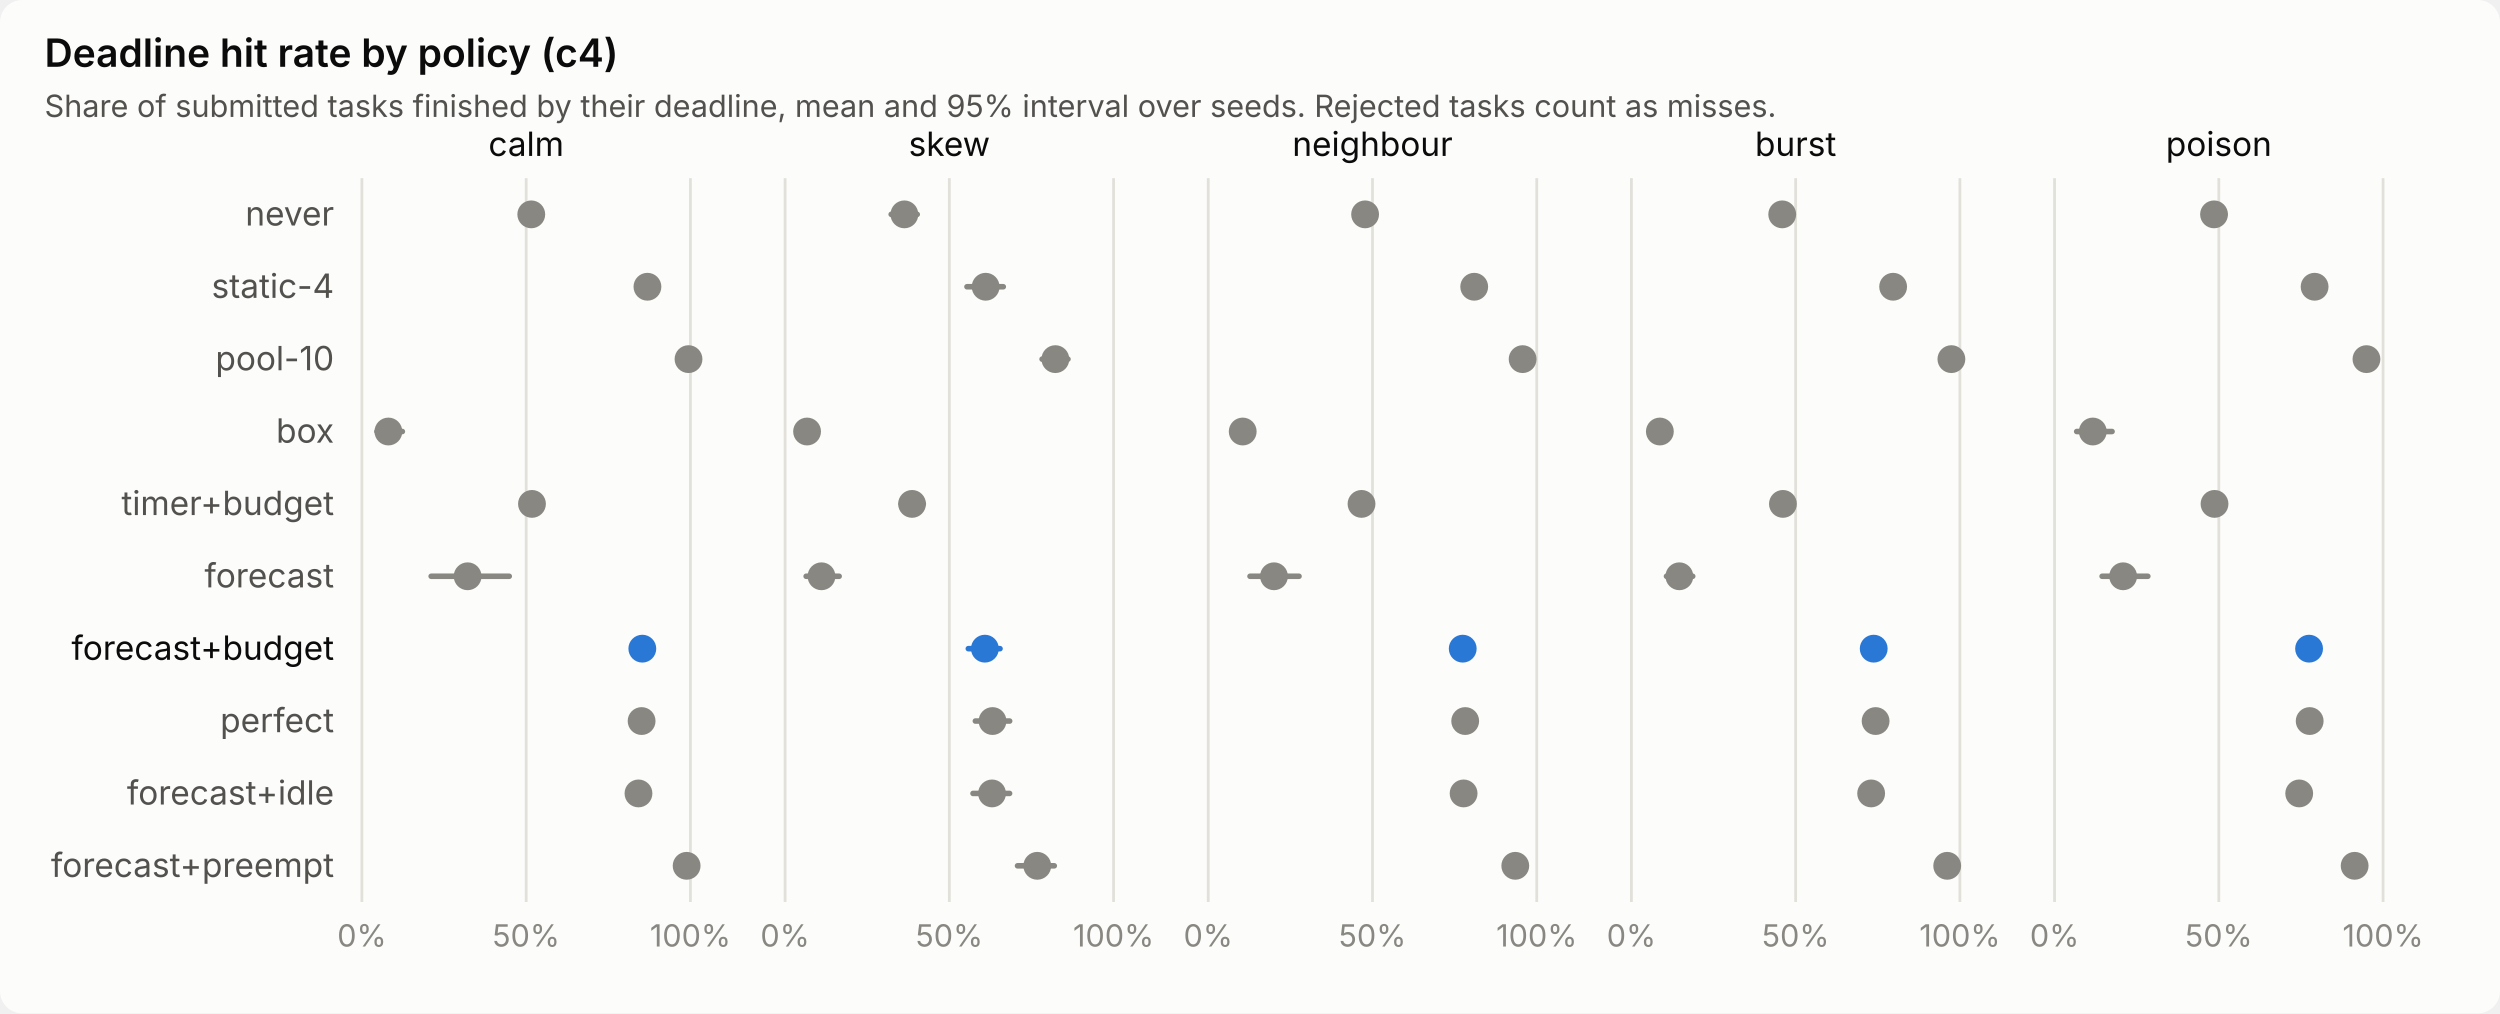
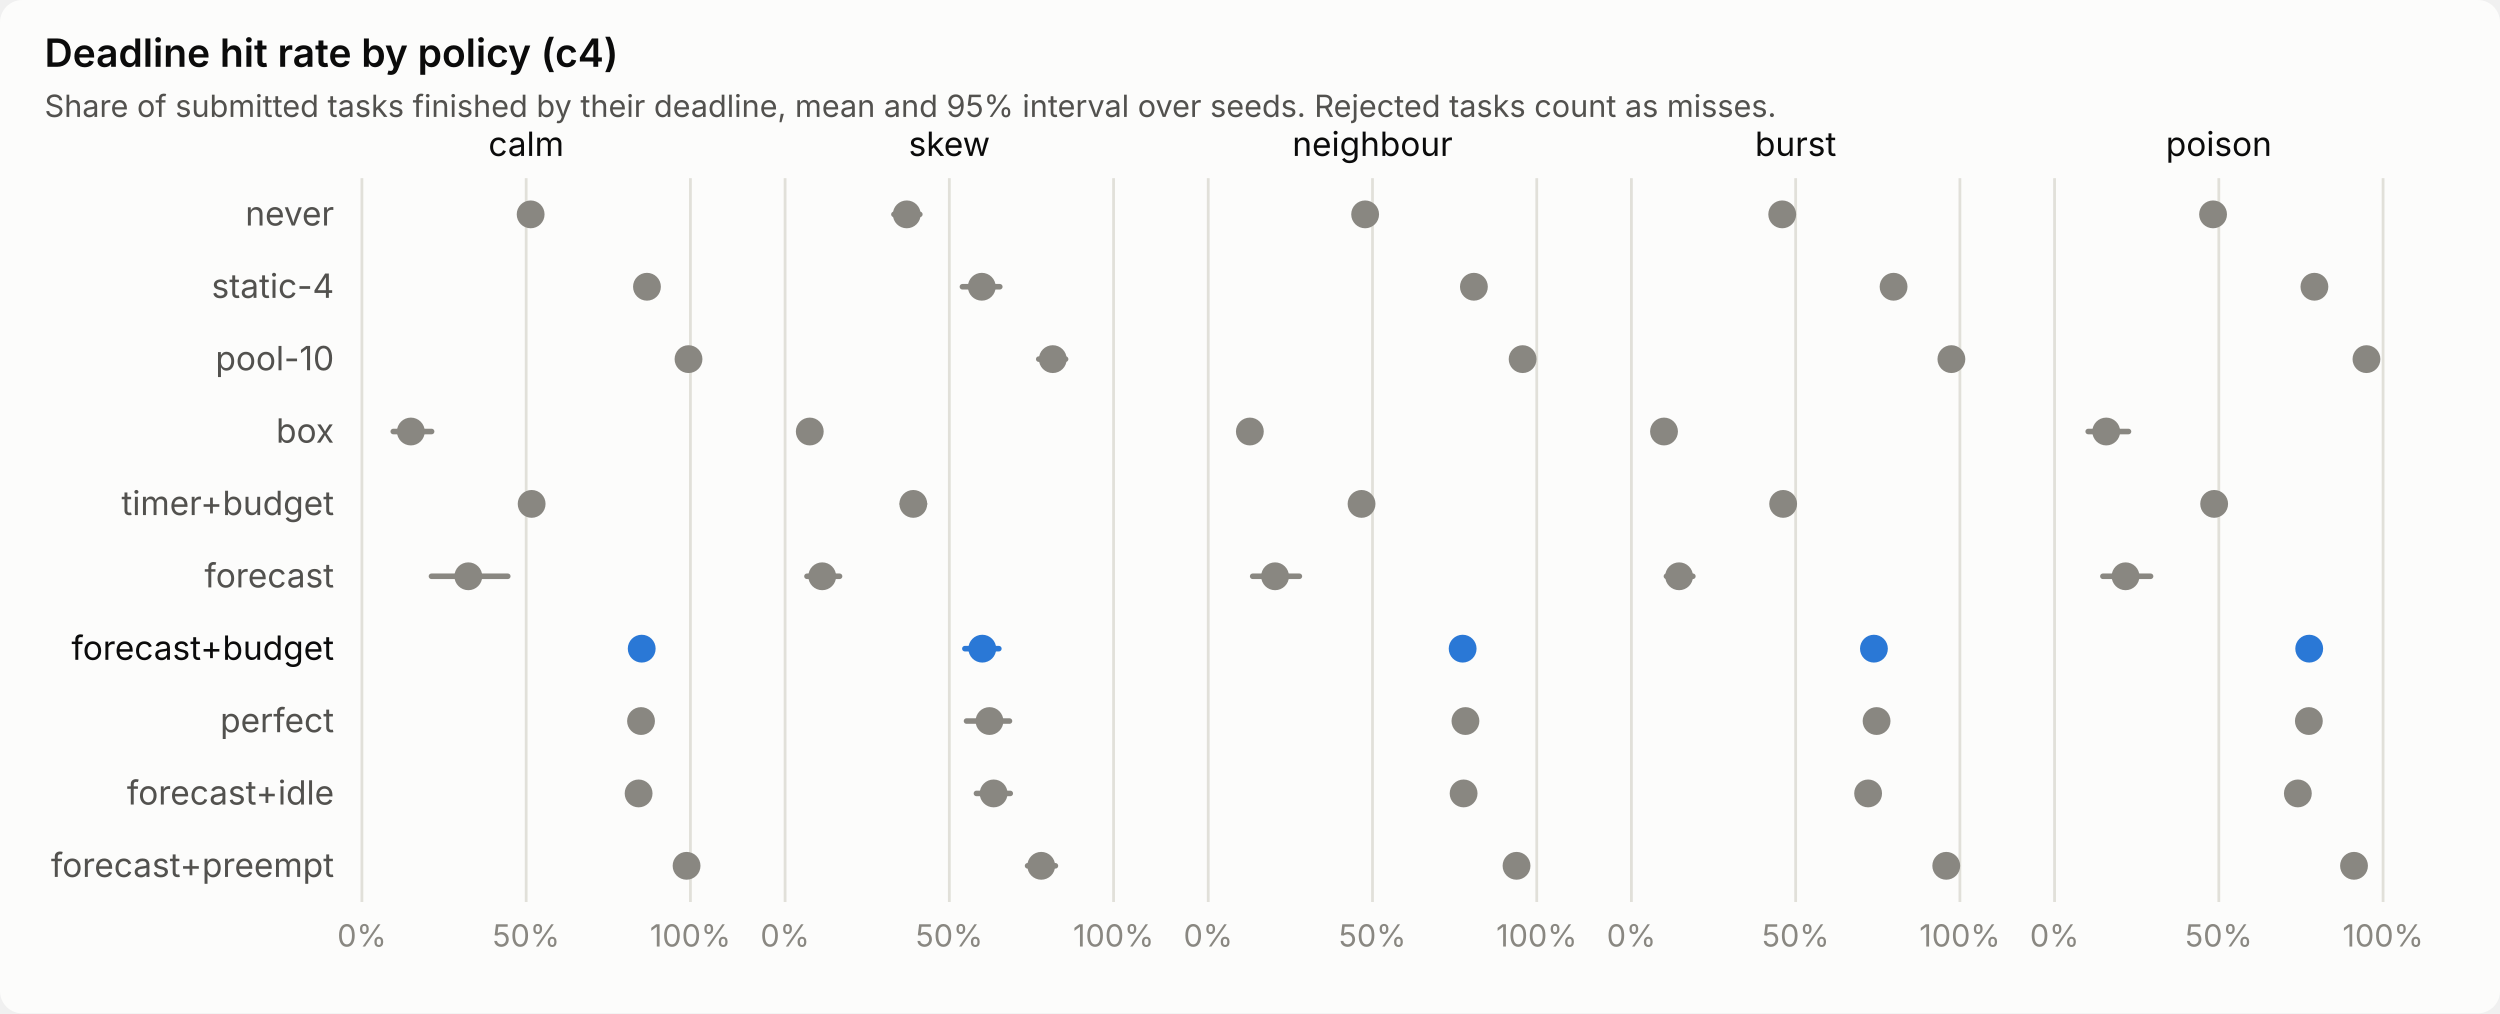
<svg xmlns="http://www.w3.org/2000/svg" width="898" height="364" viewBox="0 0 898 364">
  <style>
  .surface { fill: #fcfcfb }
  .ink { fill: #0b0b0b }
  .ink-2 { fill: #52514e }
  .muted { fill: #898781 }
  .grid { stroke: #e1e0d9; stroke-width: 1 }
  .axis { stroke: #c3c2b7; stroke-width: 1 }
  .band { fill: #f0efec }
  .other { fill: #898781; stroke: #898781 }
  .s1 { fill: #2a78d6; stroke: #2a78d6 }
  .s2 { fill: #eb6834; stroke: #eb6834 }
  .s3 { fill: #1baf7a; stroke: #1baf7a }
  .s4 { fill: #eda100; stroke: #eda100 }
  .line { fill: none; stroke-width: 2; stroke-linejoin: round }
  .ref { fill: none; stroke: #52514e; stroke-width: 1.5; stroke-dasharray: 5 4 }
  text { font-family: system-ui, -apple-system, "Segoe UI", sans-serif; font-size: 12px }
  .title { font-size: 14px; font-weight: 600 }
  .small { font-size: 11px }
  @media (prefers-color-scheme: dark) {
    .surface { fill: #1a1a19 }
    .ink { fill: #ffffff }
    .ink-2 { fill: #c3c2b7 }
    .grid { stroke: #2c2c2a }
    .axis { stroke: #383835 }
    .band { fill: #262624 }
    .s1 { fill: #3987e5; stroke: #3987e5 }
    .s2 { fill: #d95926; stroke: #d95926 }
    .s3 { fill: #199e70; stroke: #199e70 }
    .s4 { fill: #c98500; stroke: #c98500 }
    .ref { stroke: #c3c2b7 }
  }
</style>
  <rect class="surface" width="898" height="364" rx="8" />
  <text class="ink title" x="16" y="24">Deadline hit rate by policy (c4)</text>
  <text class="ink-2 small" x="16" y="42">Share of submitted tasks finished by their deadline, mean and 95% interval over seeds. Rejected tasks count as misses.</text>
  <text class="ink-2" x="120" y="81" text-anchor="end">never</text>
  <text class="ink-2" x="120" y="107" text-anchor="end">static-4</text>
  <text class="ink-2" x="120" y="133" text-anchor="end">pool-10</text>
  <text class="ink-2" x="120" y="159" text-anchor="end">box</text>
  <text class="ink-2" x="120" y="185" text-anchor="end">timer+budget</text>
  <text class="ink-2" x="120" y="211" text-anchor="end">forecast</text>
  <text class="ink" x="120" y="237" text-anchor="end">forecast+budget</text>
  <text class="ink-2" x="120" y="263" text-anchor="end">perfect</text>
  <text class="ink-2" x="120" y="289" text-anchor="end">forecast+idle</text>
  <text class="ink-2" x="120" y="315" text-anchor="end">forecast+preempt</text>
  <text class="ink" x="189" y="56" text-anchor="middle">calm</text>
  <line class="grid" x1="130" x2="130" y1="64" y2="324" />
  <text class="muted small" x="130" y="340" text-anchor="middle">0%</text>
  <line class="grid" x1="189" x2="189" y1="64" y2="324" />
  <text class="muted small" x="189" y="340" text-anchor="middle">50%</text>
  <line class="grid" x1="248" x2="248" y1="64" y2="324" />
  <text class="muted small" x="248" y="340" text-anchor="middle">100%</text>
-   <line class="other" x1="187.782" x2="193.77" y1="77" y2="77" stroke-width="2" stroke-linecap="round" />
-   <circle class="other" cx="190.832" cy="77" r="4.5" stroke="none" />
-   <line class="other" x1="230.008" x2="235.139" y1="103" y2="103" stroke-width="2" stroke-linecap="round" />
-   <circle class="other" cx="232.561" cy="103" r="4.5" stroke="none" />
-   <line class="other" x1="246.676" x2="247.826" y1="129" y2="129" stroke-width="2" stroke-linecap="round" />
+   <line class="other" x1="187.482" x2="193.59" y1="77" y2="77" stroke-width="2" stroke-linecap="round" />
+   <circle class="other" cx="190.607" cy="77" r="4.5" stroke="none" />
+   <line class="other" x1="229.714" x2="235.03" y1="103" y2="103" stroke-width="2" stroke-linecap="round" />
+   <circle class="other" cx="232.39" cy="103" r="4.5" stroke="none" />
+   <line class="other" x1="246.688" x2="247.801" y1="129" y2="129" stroke-width="2" stroke-linecap="round" />
  <circle class="other" cx="247.313" cy="129" r="4.5" stroke="none" />
-   <line class="other" x1="135.402" x2="144.528" y1="155" y2="155" stroke-width="2" stroke-linecap="round" />
-   <circle class="other" cx="139.51" cy="155" r="4.5" stroke="none" />
-   <line class="other" x1="188.502" x2="193.752" y1="181" y2="181" stroke-width="2" stroke-linecap="round" />
-   <circle class="other" cx="191.086" cy="181" r="4.5" stroke="none" />
-   <line class="other" x1="154.875" x2="182.919" y1="207" y2="207" stroke-width="2" stroke-linecap="round" />
-   <circle class="other" cx="167.973" cy="207" r="4.5" stroke="none" />
-   <line class="s1" x1="227.521" x2="234.198" y1="233" y2="233" stroke-width="2" stroke-linecap="round" />
-   <circle class="s1" cx="230.721" cy="233" r="4.5" stroke="none" />
-   <line class="other" x1="227.185" x2="233.807" y1="259" y2="259" stroke-width="2" stroke-linecap="round" />
-   <circle class="other" cx="230.464" cy="259" r="4.5" stroke="none" />
-   <line class="other" x1="225.977" x2="232.653" y1="285" y2="285" stroke-width="2" stroke-linecap="round" />
-   <circle class="other" cx="229.341" cy="285" r="4.5" stroke="none" />
-   <line class="other" x1="245.623" x2="247.456" y1="311" y2="311" stroke-width="2" stroke-linecap="round" />
-   <circle class="other" cx="246.637" cy="311" r="4.5" stroke="none" />
+   <line class="other" x1="141.259" x2="155.032" y1="155" y2="155" stroke-width="2" stroke-linecap="round" />
+   <circle class="other" cx="147.578" cy="155" r="4.5" stroke="none" />
+   <line class="other" x1="188.299" x2="193.565" y1="181" y2="181" stroke-width="2" stroke-linecap="round" />
+   <circle class="other" cx="190.965" cy="181" r="4.5" stroke="none" />
+   <line class="other" x1="154.987" x2="182.386" y1="207" y2="207" stroke-width="2" stroke-linecap="round" />
+   <circle class="other" cx="168.227" cy="207" r="4.5" stroke="none" />
+   <line class="s1" x1="227.052" x2="233.879" y1="233" y2="233" stroke-width="2" stroke-linecap="round" />
+   <circle class="s1" cx="230.502" cy="233" r="4.5" stroke="none" />
+   <line class="other" x1="226.978" x2="233.698" y1="259" y2="259" stroke-width="2" stroke-linecap="round" />
+   <circle class="other" cx="230.255" cy="259" r="4.5" stroke="none" />
+   <line class="other" x1="226.287" x2="232.416" y1="285" y2="285" stroke-width="2" stroke-linecap="round" />
+   <circle class="other" cx="229.387" cy="285" r="4.5" stroke="none" />
+   <line class="other" x1="245.68" x2="247.375" y1="311" y2="311" stroke-width="2" stroke-linecap="round" />
+   <circle class="other" cx="246.615" cy="311" r="4.5" stroke="none" />
  <text class="ink" x="341" y="56" text-anchor="middle">skew</text>
  <line class="grid" x1="282" x2="282" y1="64" y2="324" />
  <text class="muted small" x="282" y="340" text-anchor="middle">0%</text>
  <line class="grid" x1="341" x2="341" y1="64" y2="324" />
  <text class="muted small" x="341" y="340" text-anchor="middle">50%</text>
  <line class="grid" x1="400" x2="400" y1="64" y2="324" />
  <text class="muted small" x="400" y="340" text-anchor="middle">100%</text>
-   <line class="other" x1="320.113" x2="329.468" y1="77" y2="77" stroke-width="2" stroke-linecap="round" />
-   <circle class="other" cx="324.855" cy="77" r="4.5" stroke="none" />
-   <line class="other" x1="347.335" x2="360.379" y1="103" y2="103" stroke-width="2" stroke-linecap="round" />
-   <circle class="other" cx="354.047" cy="103" r="4.5" stroke="none" />
-   <line class="other" x1="374.318" x2="383.615" y1="129" y2="129" stroke-width="2" stroke-linecap="round" />
-   <circle class="other" cx="379.086" cy="129" r="4.5" stroke="none" />
-   <line class="other" x1="287.42" x2="292.898" y1="155" y2="155" stroke-width="2" stroke-linecap="round" />
-   <circle class="other" cx="289.901" cy="155" r="4.5" stroke="none" />
-   <line class="other" x1="323.717" x2="331.663" y1="181" y2="181" stroke-width="2" stroke-linecap="round" />
-   <circle class="other" cx="327.606" cy="181" r="4.5" stroke="none" />
-   <line class="other" x1="289.571" x2="301.423" y1="207" y2="207" stroke-width="2" stroke-linecap="round" />
-   <circle class="other" cx="295.08" cy="207" r="4.5" stroke="none" />
-   <line class="s1" x1="347.822" x2="359.204" y1="233" y2="233" stroke-width="2" stroke-linecap="round" />
-   <circle class="s1" cx="353.776" cy="233" r="4.5" stroke="none" />
-   <line class="other" x1="350.349" x2="362.669" y1="259" y2="259" stroke-width="2" stroke-linecap="round" />
-   <circle class="other" cx="356.509" cy="259" r="4.5" stroke="none" />
-   <line class="other" x1="349.502" x2="362.646" y1="285" y2="285" stroke-width="2" stroke-linecap="round" />
-   <circle class="other" cx="356.339" cy="285" r="4.5" stroke="none" />
-   <line class="other" x1="365.497" x2="378.696" y1="311" y2="311" stroke-width="2" stroke-linecap="round" />
-   <circle class="other" cx="372.589" cy="311" r="4.5" stroke="none" />
+   <line class="other" x1="321.099" x2="330.403" y1="77" y2="77" stroke-width="2" stroke-linecap="round" />
+   <circle class="other" cx="325.708" cy="77" r="4.5" stroke="none" />
+   <line class="other" x1="345.7" x2="359.124" y1="103" y2="103" stroke-width="2" stroke-linecap="round" />
+   <circle class="other" cx="352.659" cy="103" r="4.5" stroke="none" />
+   <line class="other" x1="373.119" x2="382.759" y1="129" y2="129" stroke-width="2" stroke-linecap="round" />
+   <circle class="other" cx="378.162" cy="129" r="4.5" stroke="none" />
+   <line class="other" x1="288.058" x2="294.574" y1="155" y2="155" stroke-width="2" stroke-linecap="round" />
+   <circle class="other" cx="290.871" cy="155" r="4.5" stroke="none" />
+   <line class="other" x1="324.154" x2="332.083" y1="181" y2="181" stroke-width="2" stroke-linecap="round" />
+   <circle class="other" cx="328.055" cy="181" r="4.5" stroke="none" />
+   <line class="other" x1="289.867" x2="301.57" y1="207" y2="207" stroke-width="2" stroke-linecap="round" />
+   <circle class="other" cx="295.34" cy="207" r="4.5" stroke="none" />
+   <line class="s1" x1="346.585" x2="358.785" y1="233" y2="233" stroke-width="2" stroke-linecap="round" />
+   <circle class="s1" cx="352.833" cy="233" r="4.5" stroke="none" />
+   <line class="other" x1="347.176" x2="362.605" y1="259" y2="259" stroke-width="2" stroke-linecap="round" />
+   <circle class="other" cx="355.424" cy="259" r="4.5" stroke="none" />
+   <line class="other" x1="350.74" x2="362.883" y1="285" y2="285" stroke-width="2" stroke-linecap="round" />
+   <circle class="other" cx="356.913" cy="285" r="4.5" stroke="none" />
+   <line class="other" x1="369.109" x2="379.102" y1="311" y2="311" stroke-width="2" stroke-linecap="round" />
+   <circle class="other" cx="374.009" cy="311" r="4.5" stroke="none" />
  <text class="ink" x="493" y="56" text-anchor="middle">neighbour</text>
  <line class="grid" x1="434" x2="434" y1="64" y2="324" />
  <text class="muted small" x="434" y="340" text-anchor="middle">0%</text>
  <line class="grid" x1="493" x2="493" y1="64" y2="324" />
  <text class="muted small" x="493" y="340" text-anchor="middle">50%</text>
  <line class="grid" x1="552" x2="552" y1="64" y2="324" />
  <text class="muted small" x="552" y="340" text-anchor="middle">100%</text>
-   <line class="other" x1="487.573" x2="493.051" y1="77" y2="77" stroke-width="2" stroke-linecap="round" />
-   <circle class="other" cx="490.345" cy="77" r="4.5" stroke="none" />
-   <line class="other" x1="526.057" x2="533.275" y1="103" y2="103" stroke-width="2" stroke-linecap="round" />
-   <circle class="other" cx="529.535" cy="103" r="4.5" stroke="none" />
-   <line class="other" x1="544.919" x2="548.907" y1="129" y2="129" stroke-width="2" stroke-linecap="round" />
+   <line class="other" x1="487.367" x2="493.152" y1="77" y2="77" stroke-width="2" stroke-linecap="round" />
+   <circle class="other" cx="490.357" cy="77" r="4.5" stroke="none" />
+   <line class="other" x1="526.012" x2="533.082" y1="103" y2="103" stroke-width="2" stroke-linecap="round" />
+   <circle class="other" cx="529.424" cy="103" r="4.5" stroke="none" />
+   <line class="other" x1="544.859" x2="548.916" y1="129" y2="129" stroke-width="2" stroke-linecap="round" />
  <circle class="other" cx="546.929" cy="129" r="4.5" stroke="none" />
-   <line class="other" x1="443.392" x2="449.271" y1="155" y2="155" stroke-width="2" stroke-linecap="round" />
-   <circle class="other" cx="446.381" cy="155" r="4.5" stroke="none" />
-   <line class="other" x1="486.268" x2="491.904" y1="181" y2="181" stroke-width="2" stroke-linecap="round" />
-   <circle class="other" cx="489.057" cy="181" r="4.5" stroke="none" />
-   <line class="other" x1="449.009" x2="466.607" y1="207" y2="207" stroke-width="2" stroke-linecap="round" />
-   <circle class="other" cx="457.616" cy="207" r="4.5" stroke="none" />
-   <line class="s1" x1="521.685" x2="528.887" y1="233" y2="233" stroke-width="2" stroke-linecap="round" />
-   <circle class="s1" cx="525.413" cy="233" r="4.5" stroke="none" />
-   <line class="other" x1="522.699" x2="529.948" y1="259" y2="259" stroke-width="2" stroke-linecap="round" />
-   <circle class="other" cx="526.3" cy="259" r="4.5" stroke="none" />
-   <line class="other" x1="521.865" x2="529.514" y1="285" y2="285" stroke-width="2" stroke-linecap="round" />
-   <circle class="other" cx="525.726" cy="285" r="4.5" stroke="none" />
-   <line class="other" x1="542.034" x2="546.614" y1="311" y2="311" stroke-width="2" stroke-linecap="round" />
-   <circle class="other" cx="544.289" cy="311" r="4.5" stroke="none" />
+   <line class="other" x1="445.452" x2="452.69" y1="155" y2="155" stroke-width="2" stroke-linecap="round" />
+   <circle class="other" cx="448.949" cy="155" r="4.5" stroke="none" />
+   <line class="other" x1="485.978" x2="491.889" y1="181" y2="181" stroke-width="2" stroke-linecap="round" />
+   <circle class="other" cx="489.069" cy="181" r="4.5" stroke="none" />
+   <line class="other" x1="449.965" x2="466.739" y1="207" y2="207" stroke-width="2" stroke-linecap="round" />
+   <circle class="other" cx="458.004" cy="207" r="4.5" stroke="none" />
+   <line class="s1" x1="521.832" x2="528.902" y1="233" y2="233" stroke-width="2" stroke-linecap="round" />
+   <circle class="s1" cx="525.382" cy="233" r="4.5" stroke="none" />
+   <line class="other" x1="522.818" x2="529.993" y1="259" y2="259" stroke-width="2" stroke-linecap="round" />
+   <circle class="other" cx="526.388" cy="259" r="4.5" stroke="none" />
+   <line class="other" x1="521.931" x2="529.475" y1="285" y2="285" stroke-width="2" stroke-linecap="round" />
+   <circle class="other" cx="525.727" cy="285" r="4.5" stroke="none" />
+   <line class="other" x1="542.363" x2="546.758" y1="311" y2="311" stroke-width="2" stroke-linecap="round" />
+   <circle class="other" cx="544.737" cy="311" r="4.5" stroke="none" />
  <text class="ink" x="645" y="56" text-anchor="middle">burst</text>
  <line class="grid" x1="586" x2="586" y1="64" y2="324" />
  <text class="muted small" x="586" y="340" text-anchor="middle">0%</text>
  <line class="grid" x1="645" x2="645" y1="64" y2="324" />
  <text class="muted small" x="645" y="340" text-anchor="middle">50%</text>
  <line class="grid" x1="704" x2="704" y1="64" y2="324" />
  <text class="muted small" x="704" y="340" text-anchor="middle">100%</text>
-   <line class="other" x1="636.954" x2="643.166" y1="77" y2="77" stroke-width="2" stroke-linecap="round" />
+   <line class="other" x1="637.084" x2="643.274" y1="77" y2="77" stroke-width="2" stroke-linecap="round" />
  <circle class="other" cx="640.173" cy="77" r="4.5" stroke="none" />
-   <line class="other" x1="677.509" x2="682.443" y1="103" y2="103" stroke-width="2" stroke-linecap="round" />
-   <circle class="other" cx="680.013" cy="103" r="4.5" stroke="none" />
-   <line class="other" x1="699.013" x2="702.484" y1="129" y2="129" stroke-width="2" stroke-linecap="round" />
+   <line class="other" x1="677.819" x2="682.586" y1="103" y2="103" stroke-width="2" stroke-linecap="round" />
+   <circle class="other" cx="680.172" cy="103" r="4.5" stroke="none" />
+   <line class="other" x1="699.118" x2="702.488" y1="129" y2="129" stroke-width="2" stroke-linecap="round" />
  <circle class="other" cx="700.943" cy="129" r="4.5" stroke="none" />
-   <line class="other" x1="592.451" x2="599.938" y1="155" y2="155" stroke-width="2" stroke-linecap="round" />
-   <circle class="other" cx="596.223" cy="155" r="4.5" stroke="none" />
-   <line class="other" x1="637.715" x2="643.247" y1="181" y2="181" stroke-width="2" stroke-linecap="round" />
-   <circle class="other" cx="640.429" cy="181" r="4.5" stroke="none" />
-   <line class="other" x1="598.602" x2="608.023" y1="207" y2="207" stroke-width="2" stroke-linecap="round" />
-   <circle class="other" cx="603.228" cy="207" r="4.5" stroke="none" />
-   <line class="s1" x1="669.366" x2="676.456" y1="233" y2="233" stroke-width="2" stroke-linecap="round" />
-   <circle class="s1" cx="673.037" cy="233" r="4.5" stroke="none" />
-   <line class="other" x1="670.171" x2="677.195" y1="259" y2="259" stroke-width="2" stroke-linecap="round" />
-   <circle class="other" cx="673.719" cy="259" r="4.5" stroke="none" />
-   <line class="other" x1="669.062" x2="675.191" y1="285" y2="285" stroke-width="2" stroke-linecap="round" />
-   <circle class="other" cx="672.116" cy="285" r="4.5" stroke="none" />
-   <line class="other" x1="696.978" x2="701.356" y1="311" y2="311" stroke-width="2" stroke-linecap="round" />
-   <circle class="other" cx="699.436" cy="311" r="4.5" stroke="none" />
+   <line class="other" x1="594.073" x2="601.48" y1="155" y2="155" stroke-width="2" stroke-linecap="round" />
+   <circle class="other" cx="597.711" cy="155" r="4.5" stroke="none" />
+   <line class="other" x1="637.75" x2="643.285" y1="181" y2="181" stroke-width="2" stroke-linecap="round" />
+   <circle class="other" cx="640.51" cy="181" r="4.5" stroke="none" />
+   <line class="other" x1="598.58" x2="608.075" y1="207" y2="207" stroke-width="2" stroke-linecap="round" />
+   <circle class="other" cx="603.135" cy="207" r="4.5" stroke="none" />
+   <line class="s1" x1="669.733" x2="676.225" y1="233" y2="233" stroke-width="2" stroke-linecap="round" />
+   <circle class="s1" cx="673.116" cy="233" r="4.5" stroke="none" />
+   <line class="other" x1="670.597" x2="677.424" y1="259" y2="259" stroke-width="2" stroke-linecap="round" />
+   <circle class="other" cx="674.067" cy="259" r="4.5" stroke="none" />
+   <line class="other" x1="668.316" x2="674.116" y1="285" y2="285" stroke-width="2" stroke-linecap="round" />
+   <circle class="other" cx="671.028" cy="285" r="4.5" stroke="none" />
+   <line class="other" x1="696.465" x2="701.22" y1="311" y2="311" stroke-width="2" stroke-linecap="round" />
+   <circle class="other" cx="699.095" cy="311" r="4.5" stroke="none" />
  <text class="ink" x="797" y="56" text-anchor="middle">poison</text>
  <line class="grid" x1="738" x2="738" y1="64" y2="324" />
  <text class="muted small" x="738" y="340" text-anchor="middle">0%</text>
  <line class="grid" x1="797" x2="797" y1="64" y2="324" />
  <text class="muted small" x="797" y="340" text-anchor="middle">50%</text>
  <line class="grid" x1="856" x2="856" y1="64" y2="324" />
  <text class="muted small" x="856" y="340" text-anchor="middle">100%</text>
-   <line class="other" x1="791.535" x2="799.16" y1="77" y2="77" stroke-width="2" stroke-linecap="round" />
-   <circle class="other" cx="795.283" cy="77" r="4.5" stroke="none" />
-   <line class="other" x1="827.864" x2="835.092" y1="103" y2="103" stroke-width="2" stroke-linecap="round" />
-   <circle class="other" cx="831.407" cy="103" r="4.5" stroke="none" />
-   <line class="other" x1="848.434" x2="851.663" y1="129" y2="129" stroke-width="2" stroke-linecap="round" />
+   <line class="other" x1="791.297" x2="798.599" y1="77" y2="77" stroke-width="2" stroke-linecap="round" />
+   <circle class="other" cx="794.933" cy="77" r="4.5" stroke="none" />
+   <line class="other" x1="827.732" x2="835.143" y1="103" y2="103" stroke-width="2" stroke-linecap="round" />
+   <circle class="other" cx="831.338" cy="103" r="4.5" stroke="none" />
+   <line class="other" x1="848.369" x2="851.646" y1="129" y2="129" stroke-width="2" stroke-linecap="round" />
  <circle class="other" cx="850.036" cy="129" r="4.5" stroke="none" />
-   <line class="other" x1="745.949" x2="758.653" y1="155" y2="155" stroke-width="2" stroke-linecap="round" />
-   <circle class="other" cx="751.733" cy="155" r="4.5" stroke="none" />
-   <line class="other" x1="791.888" x2="798.923" y1="181" y2="181" stroke-width="2" stroke-linecap="round" />
-   <circle class="other" cx="795.457" cy="181" r="4.5" stroke="none" />
-   <line class="other" x1="755.081" x2="771.496" y1="207" y2="207" stroke-width="2" stroke-linecap="round" />
-   <circle class="other" cx="762.629" cy="207" r="4.5" stroke="none" />
-   <line class="s1" x1="825.97" x2="833.052" y1="233" y2="233" stroke-width="2" stroke-linecap="round" />
-   <circle class="s1" cx="829.421" cy="233" r="4.5" stroke="none" />
-   <line class="other" x1="826.063" x2="833.097" y1="259" y2="259" stroke-width="2" stroke-linecap="round" />
-   <circle class="other" cx="829.636" cy="259" r="4.5" stroke="none" />
-   <line class="other" x1="822.751" x2="829.288" y1="285" y2="285" stroke-width="2" stroke-linecap="round" />
-   <circle class="other" cx="825.874" cy="285" r="4.5" stroke="none" />
-   <line class="other" x1="844.296" x2="847.252" y1="311" y2="311" stroke-width="2" stroke-linecap="round" />
-   <circle class="other" cx="845.787" cy="311" r="4.5" stroke="none" />
+   <line class="other" x1="750.081" x2="764.555" y1="155" y2="155" stroke-width="2" stroke-linecap="round" />
+   <circle class="other" cx="756.556" cy="155" r="4.5" stroke="none" />
+   <line class="other" x1="791.819" x2="798.755" y1="181" y2="181" stroke-width="2" stroke-linecap="round" />
+   <circle class="other" cx="795.325" cy="181" r="4.5" stroke="none" />
+   <line class="other" x1="755.361" x2="772.485" y1="207" y2="207" stroke-width="2" stroke-linecap="round" />
+   <circle class="other" cx="763.501" cy="207" r="4.5" stroke="none" />
+   <line class="s1" x1="826.03" x2="832.84" y1="233" y2="233" stroke-width="2" stroke-linecap="round" />
+   <circle class="s1" cx="829.468" cy="233" r="4.5" stroke="none" />
+   <line class="other" x1="825.747" x2="832.993" y1="259" y2="259" stroke-width="2" stroke-linecap="round" />
+   <circle class="other" cx="829.343" cy="259" r="4.5" stroke="none" />
+   <line class="other" x1="821.934" x2="829.014" y1="285" y2="285" stroke-width="2" stroke-linecap="round" />
+   <circle class="other" cx="825.391" cy="285" r="4.5" stroke="none" />
+   <line class="other" x1="843.843" x2="847.143" y1="311" y2="311" stroke-width="2" stroke-linecap="round" />
+   <circle class="other" cx="845.562" cy="311" r="4.5" stroke="none" />
</svg>
